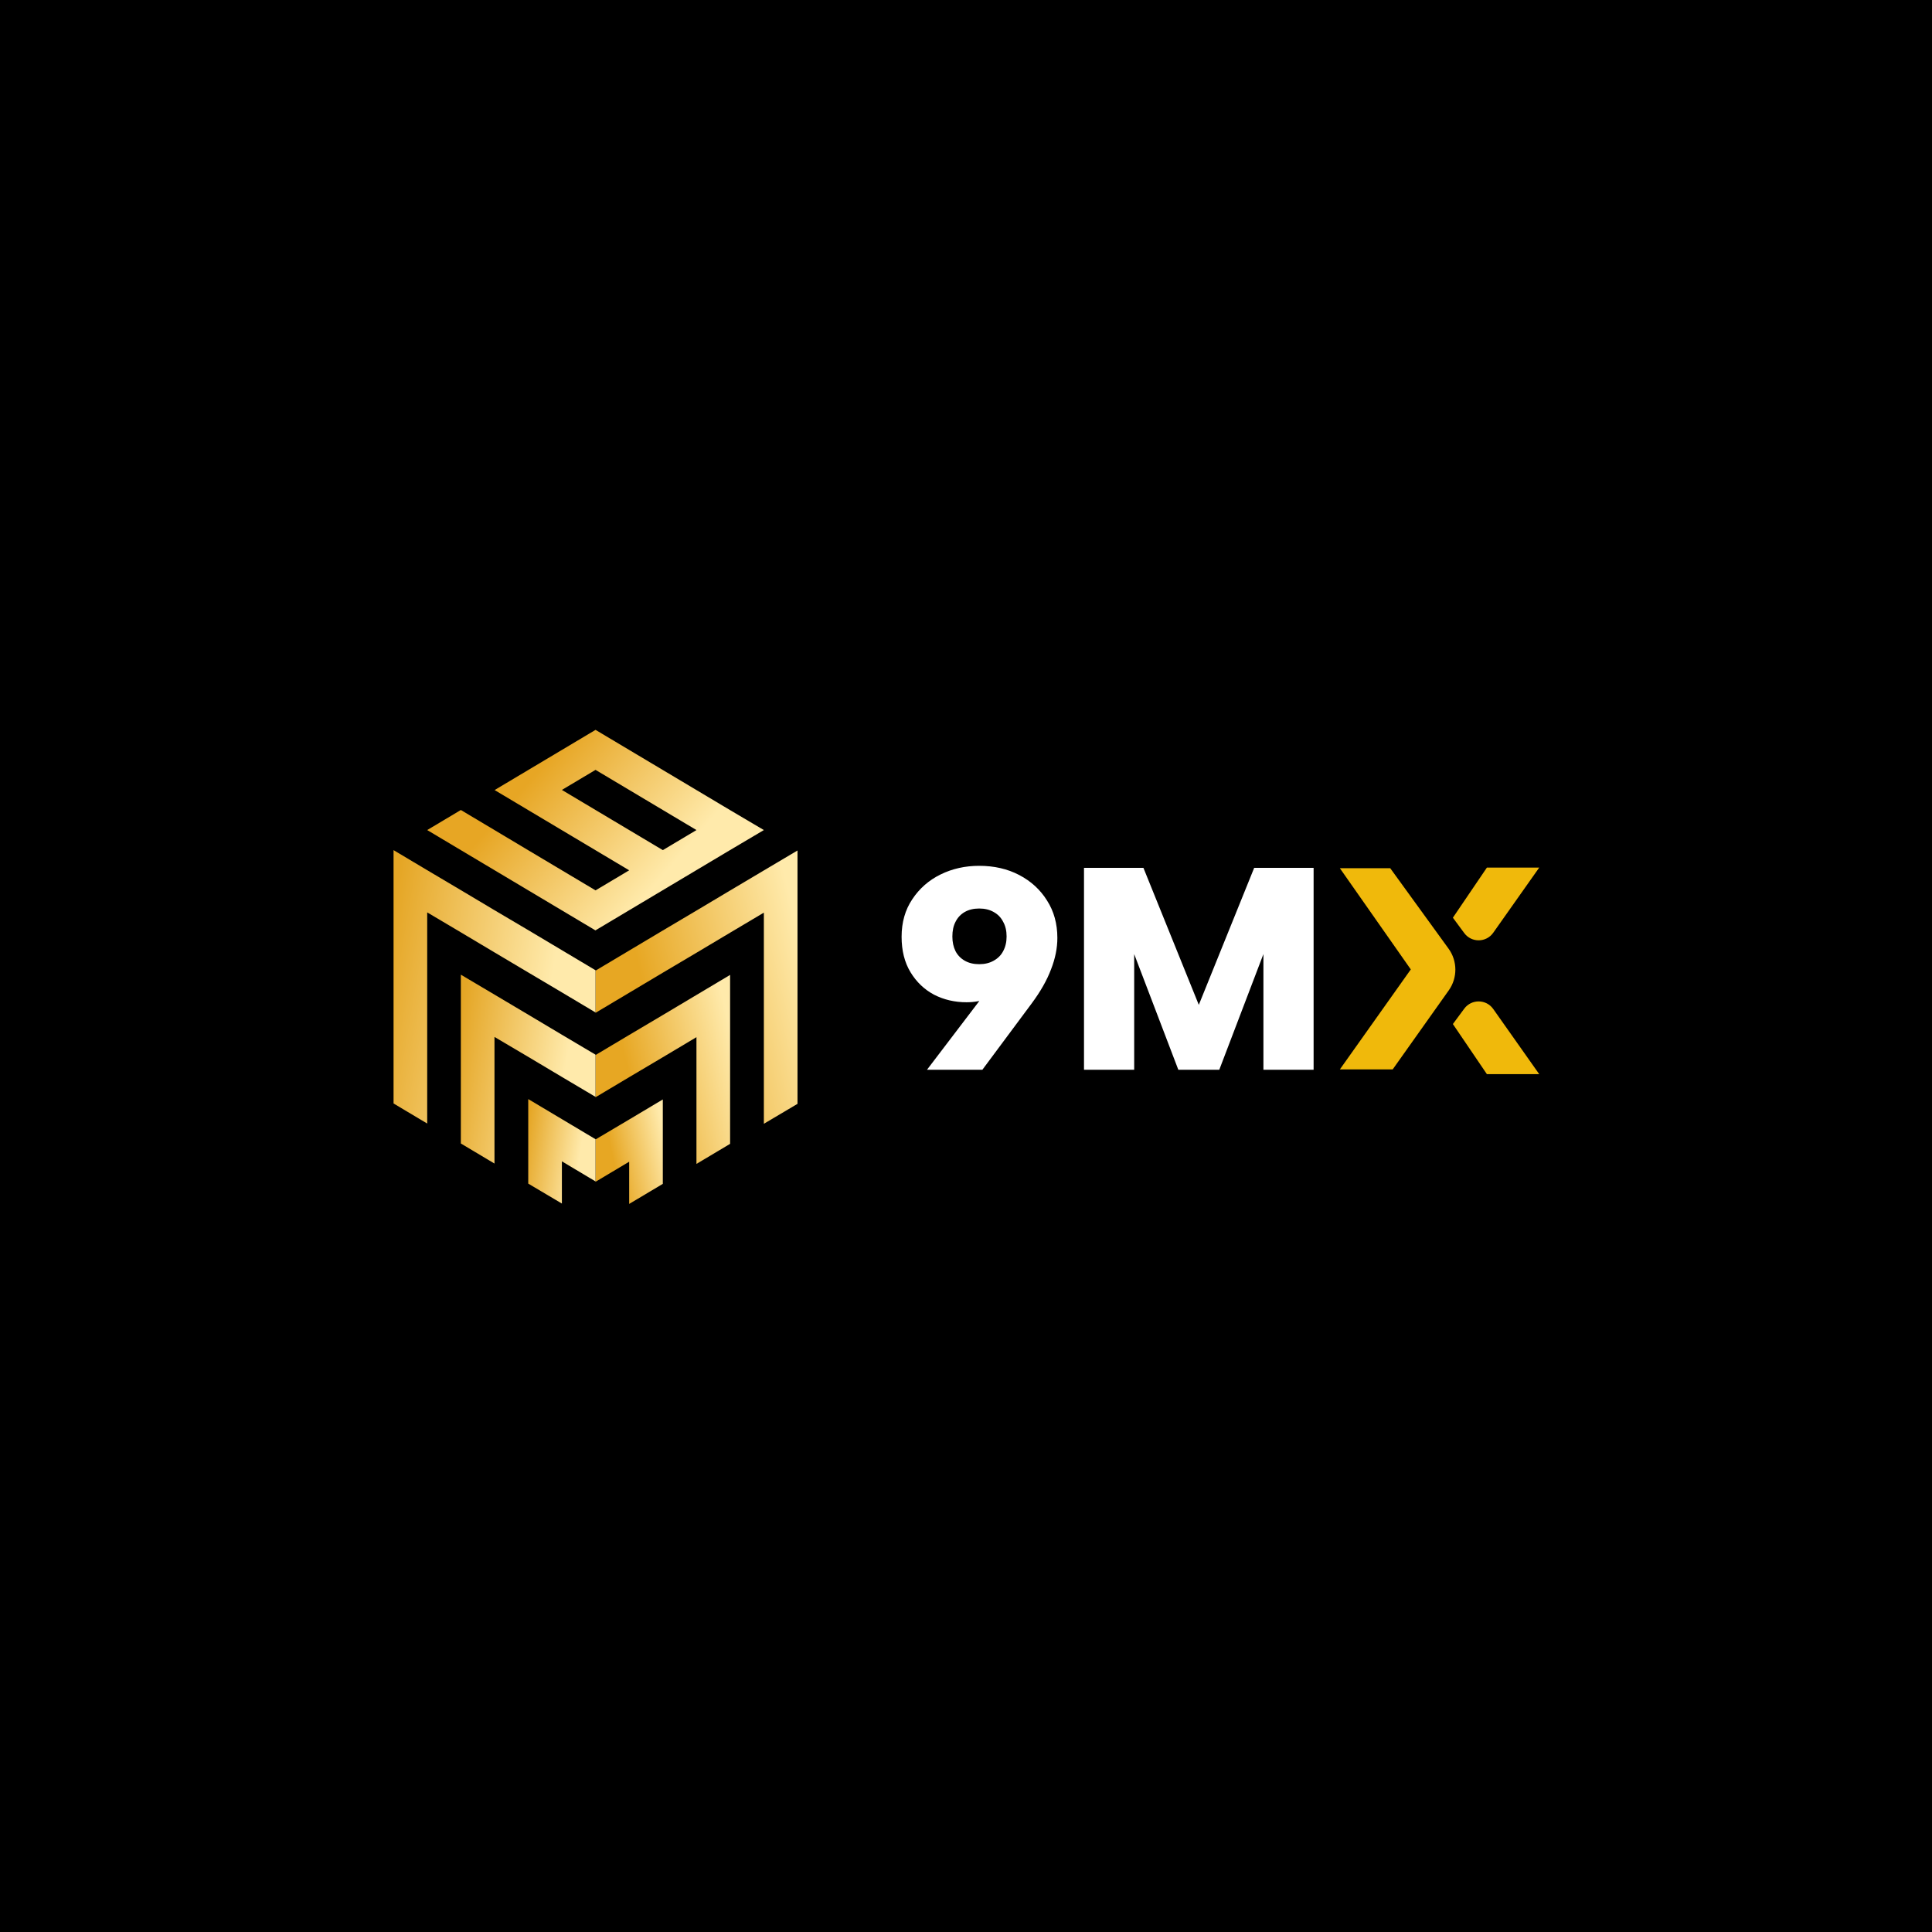
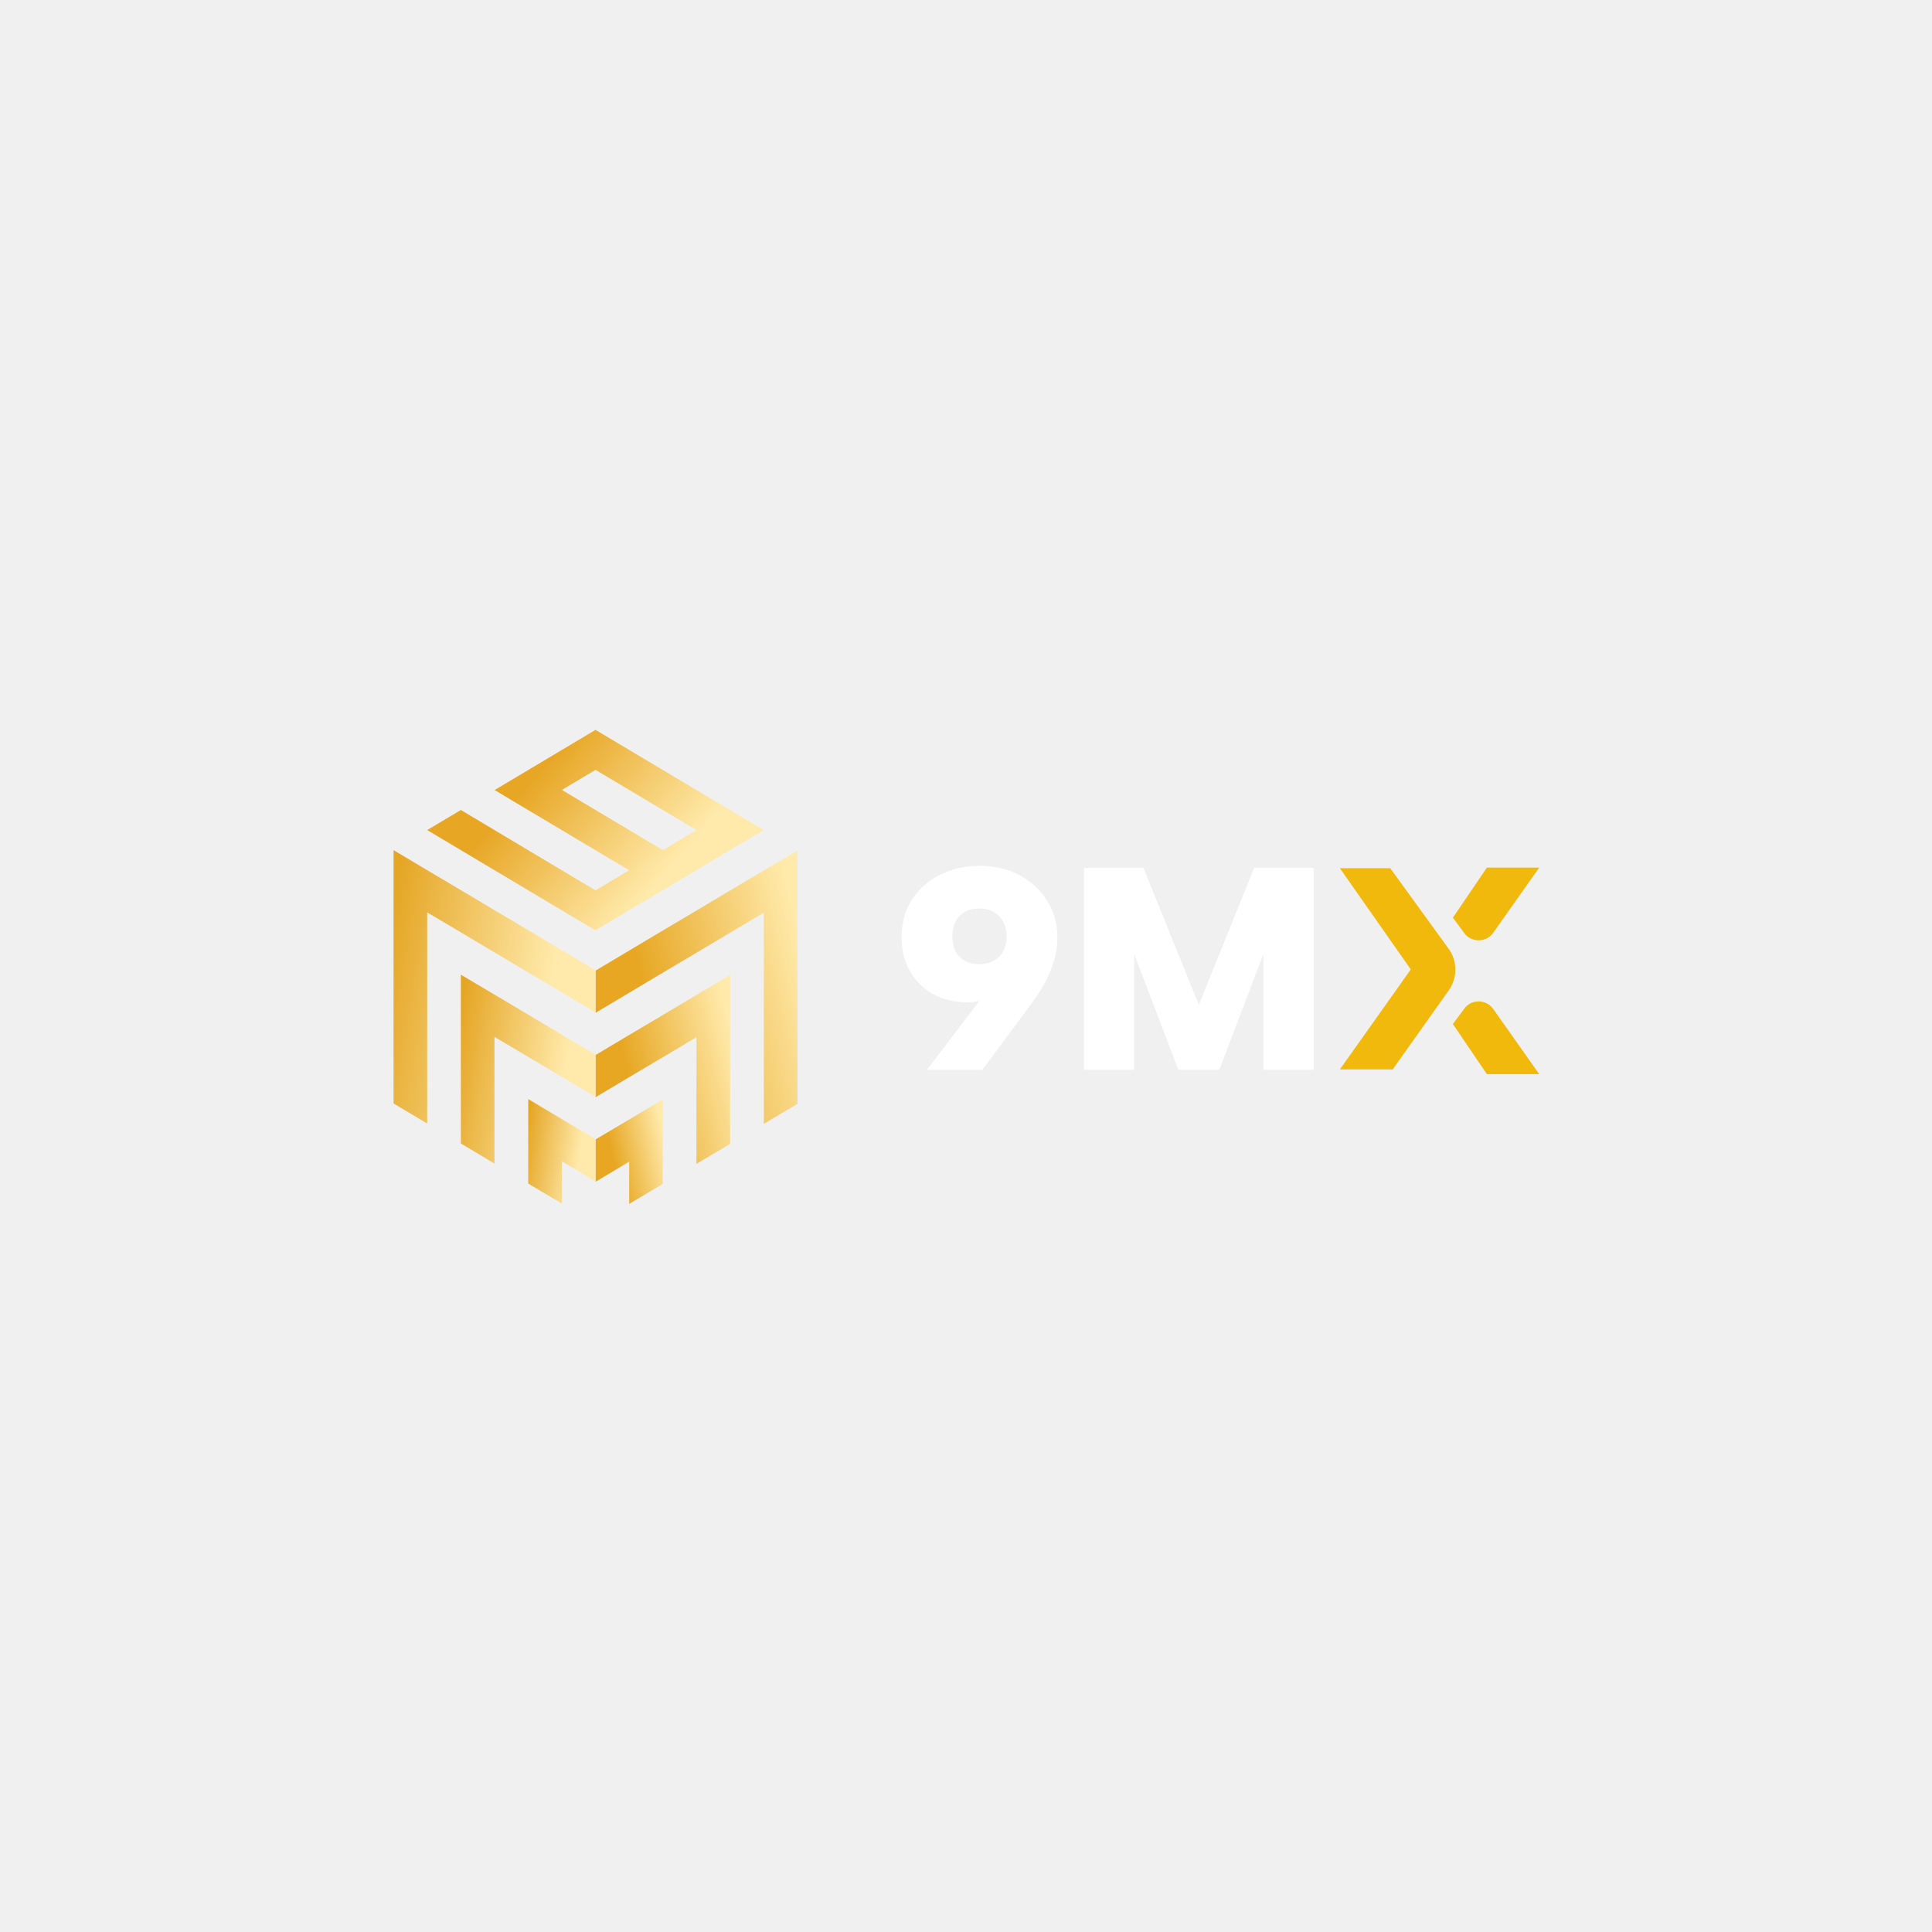
<svg xmlns="http://www.w3.org/2000/svg" width="1080" height="1080" viewBox="0 0 1080 1080" fill="none">
-   <rect width="1080" height="1080" fill="black" />
+   <rect width="1080" height="1080" fill="none" />
  <path d="M445.81 475.43V617.056L427.004 628.203V510.169L408.129 521.385L389.323 532.6L370.517 543.747L351.711 554.962L332.905 566.177V542.584L351.711 531.369L370.517 520.154L389.323 509.007L408.129 497.792L427.004 486.577L445.81 475.43Z" fill="url(#paint0_linear_3935_47)" />
  <path d="M408.128 544.979V639.419L389.322 650.634V579.787L370.516 591.002L351.71 602.149L332.904 613.364V589.771L351.71 578.556L370.516 567.409L389.322 556.194L408.128 544.979Z" fill="url(#paint1_linear_3935_47)" />
  <path d="M370.516 614.599V661.785L351.71 673V649.407L332.904 660.622V636.961L351.71 625.814L370.516 614.599Z" fill="url(#paint2_linear_3935_47)" />
  <path d="M332.904 542.377V565.97L314.098 554.755L295.292 543.608L276.418 532.393L257.612 521.178L238.806 510.031V628.064L220 616.849V475.223L238.806 486.438L257.612 497.585L276.418 508.8L295.292 519.947L314.098 531.162L332.904 542.377Z" fill="url(#paint3_linear_3935_47)" />
  <path d="M332.907 589.568V613.161L314.101 602.014L295.295 590.799L276.42 579.652V650.431L257.614 639.216V544.844L276.42 555.991L295.295 567.206L314.101 578.421L332.907 589.568Z" fill="url(#paint4_linear_3935_47)" />
  <path d="M332.905 636.825V660.418L314.099 649.202V672.795L295.293 661.649V614.394L314.099 625.609L332.905 636.825Z" fill="url(#paint5_linear_3935_47)" />
  <path d="M408.132 452.861L389.326 441.646L370.52 430.43L351.714 419.215L332.908 408L314.102 419.215L295.296 430.43L276.49 441.646L295.296 452.861L314.102 464.076L332.908 475.291L351.714 486.506L332.908 497.722L314.102 486.506L295.296 475.291L276.422 464.008L257.616 452.792L238.81 464.008L257.616 475.223L276.422 486.438L295.228 497.653L314.034 508.869L332.84 520.084L351.646 508.869L370.452 497.653L389.258 486.438L408.063 475.223L427.006 464.008L408.132 452.861ZM370.52 475.223L351.714 464.008L332.908 452.792L314.102 441.577L332.908 430.362L351.714 441.577L370.52 452.792L389.326 464.008L370.52 475.223Z" fill="url(#paint6_linear_3935_47)" />
  <path d="M634.019 598H605.963V485.128H639.179L670.138 561.72L701.097 485.128H734.314V598H706.257V533.341L681.587 598H658.69L634.019 533.341V598Z" fill="white" />
  <path d="M547.375 484C555.76 484 563.231 485.72 569.788 489.16C576.345 492.6 581.505 497.33 585.267 503.349C589.137 509.369 591.072 516.356 591.072 524.311C591.072 530.008 589.89 535.867 587.525 541.887C585.267 547.907 581.666 554.249 576.721 560.914L549.149 598H518.19L551.083 554.786L573.335 528.504C571.83 538.716 568.068 546.563 562.048 552.045C556.028 557.528 548.772 560.269 540.28 560.269C533.723 560.269 527.703 558.871 522.221 556.076C516.738 553.174 512.331 548.982 508.999 543.499C505.666 538.017 504 531.406 504 523.666C504 515.604 505.989 508.617 509.966 502.704C513.943 496.685 519.211 492.062 525.768 488.837C532.325 485.612 539.528 484 547.375 484ZM562.693 523.505C562.693 520.28 562.048 517.539 560.758 515.281C559.576 512.917 557.802 511.089 555.437 509.799C553.18 508.509 550.492 507.864 547.375 507.864C544.257 507.864 541.57 508.509 539.313 509.799C537.055 511.089 535.335 512.917 534.153 515.281C532.97 517.539 532.379 520.28 532.379 523.505C532.379 526.622 532.97 529.364 534.153 531.728C535.335 533.986 537.055 535.76 539.313 537.05C541.57 538.339 544.257 538.984 547.375 538.984C550.492 538.984 553.18 538.339 555.437 537.05C557.802 535.76 559.576 533.986 560.758 531.728C562.048 529.364 562.693 526.622 562.693 523.505Z" fill="white" />
  <path d="M860.43 485H831.177L812.169 513L818.516 521.589C822.568 527.072 830.797 526.982 834.728 521.413L860.43 485Z" fill="#F0B90B" />
  <path d="M860.43 600.448H831.177L812.169 572.448L818.516 563.859C822.568 558.376 830.797 558.466 834.728 564.035L860.43 600.448Z" fill="#F0B90B" />
  <path d="M777.16 485.345H749L788.642 541.913L749 597.791H778.527L809.87 553.612C814.831 546.619 814.783 537.242 809.75 530.3L777.16 485.345Z" fill="#F0B90B" />
  <defs>
    <linearGradient id="paint0_linear_3935_47" x1="451.038" y1="538.778" x2="361.882" y2="560.8" gradientUnits="userSpaceOnUse">
      <stop stop-color="#FFEAAB" />
      <stop offset="1" stop-color="#E7A723" />
    </linearGradient>
    <linearGradient id="paint1_linear_3935_47" x1="411.612" y1="588.789" x2="351.964" y2="602.983" gradientUnits="userSpaceOnUse">
      <stop stop-color="#FFEAAB" />
      <stop offset="1" stop-color="#E7A723" />
    </linearGradient>
    <linearGradient id="paint2_linear_3935_47" x1="372.258" y1="638.815" x2="342.141" y2="645.298" gradientUnits="userSpaceOnUse">
      <stop stop-color="#FFEAAB" />
      <stop offset="1" stop-color="#E7A723" />
    </linearGradient>
    <linearGradient id="paint3_linear_3935_47" x1="308.157" y1="549.471" x2="215.024" y2="533.608" gradientUnits="userSpaceOnUse">
      <stop stop-color="#FFEAAB" />
      <stop offset="1" stop-color="#E5A625" />
    </linearGradient>
    <linearGradient id="paint4_linear_3935_47" x1="316.403" y1="596.137" x2="254.176" y2="585.905" gradientUnits="userSpaceOnUse">
      <stop stop-color="#FFEAAB" />
      <stop offset="1" stop-color="#E5A625" />
    </linearGradient>
    <linearGradient id="paint5_linear_3935_47" x1="324.661" y1="642.765" x2="293.424" y2="638.126" gradientUnits="userSpaceOnUse">
      <stop stop-color="#FFEAAB" />
      <stop offset="1" stop-color="#E5A625" />
    </linearGradient>
    <linearGradient id="paint6_linear_3935_47" x1="363" y1="498.5" x2="293.5" y2="439" gradientUnits="userSpaceOnUse">
      <stop stop-color="#FFEAAB" />
      <stop offset="1" stop-color="#E7A624" />
    </linearGradient>
  </defs>
</svg>
